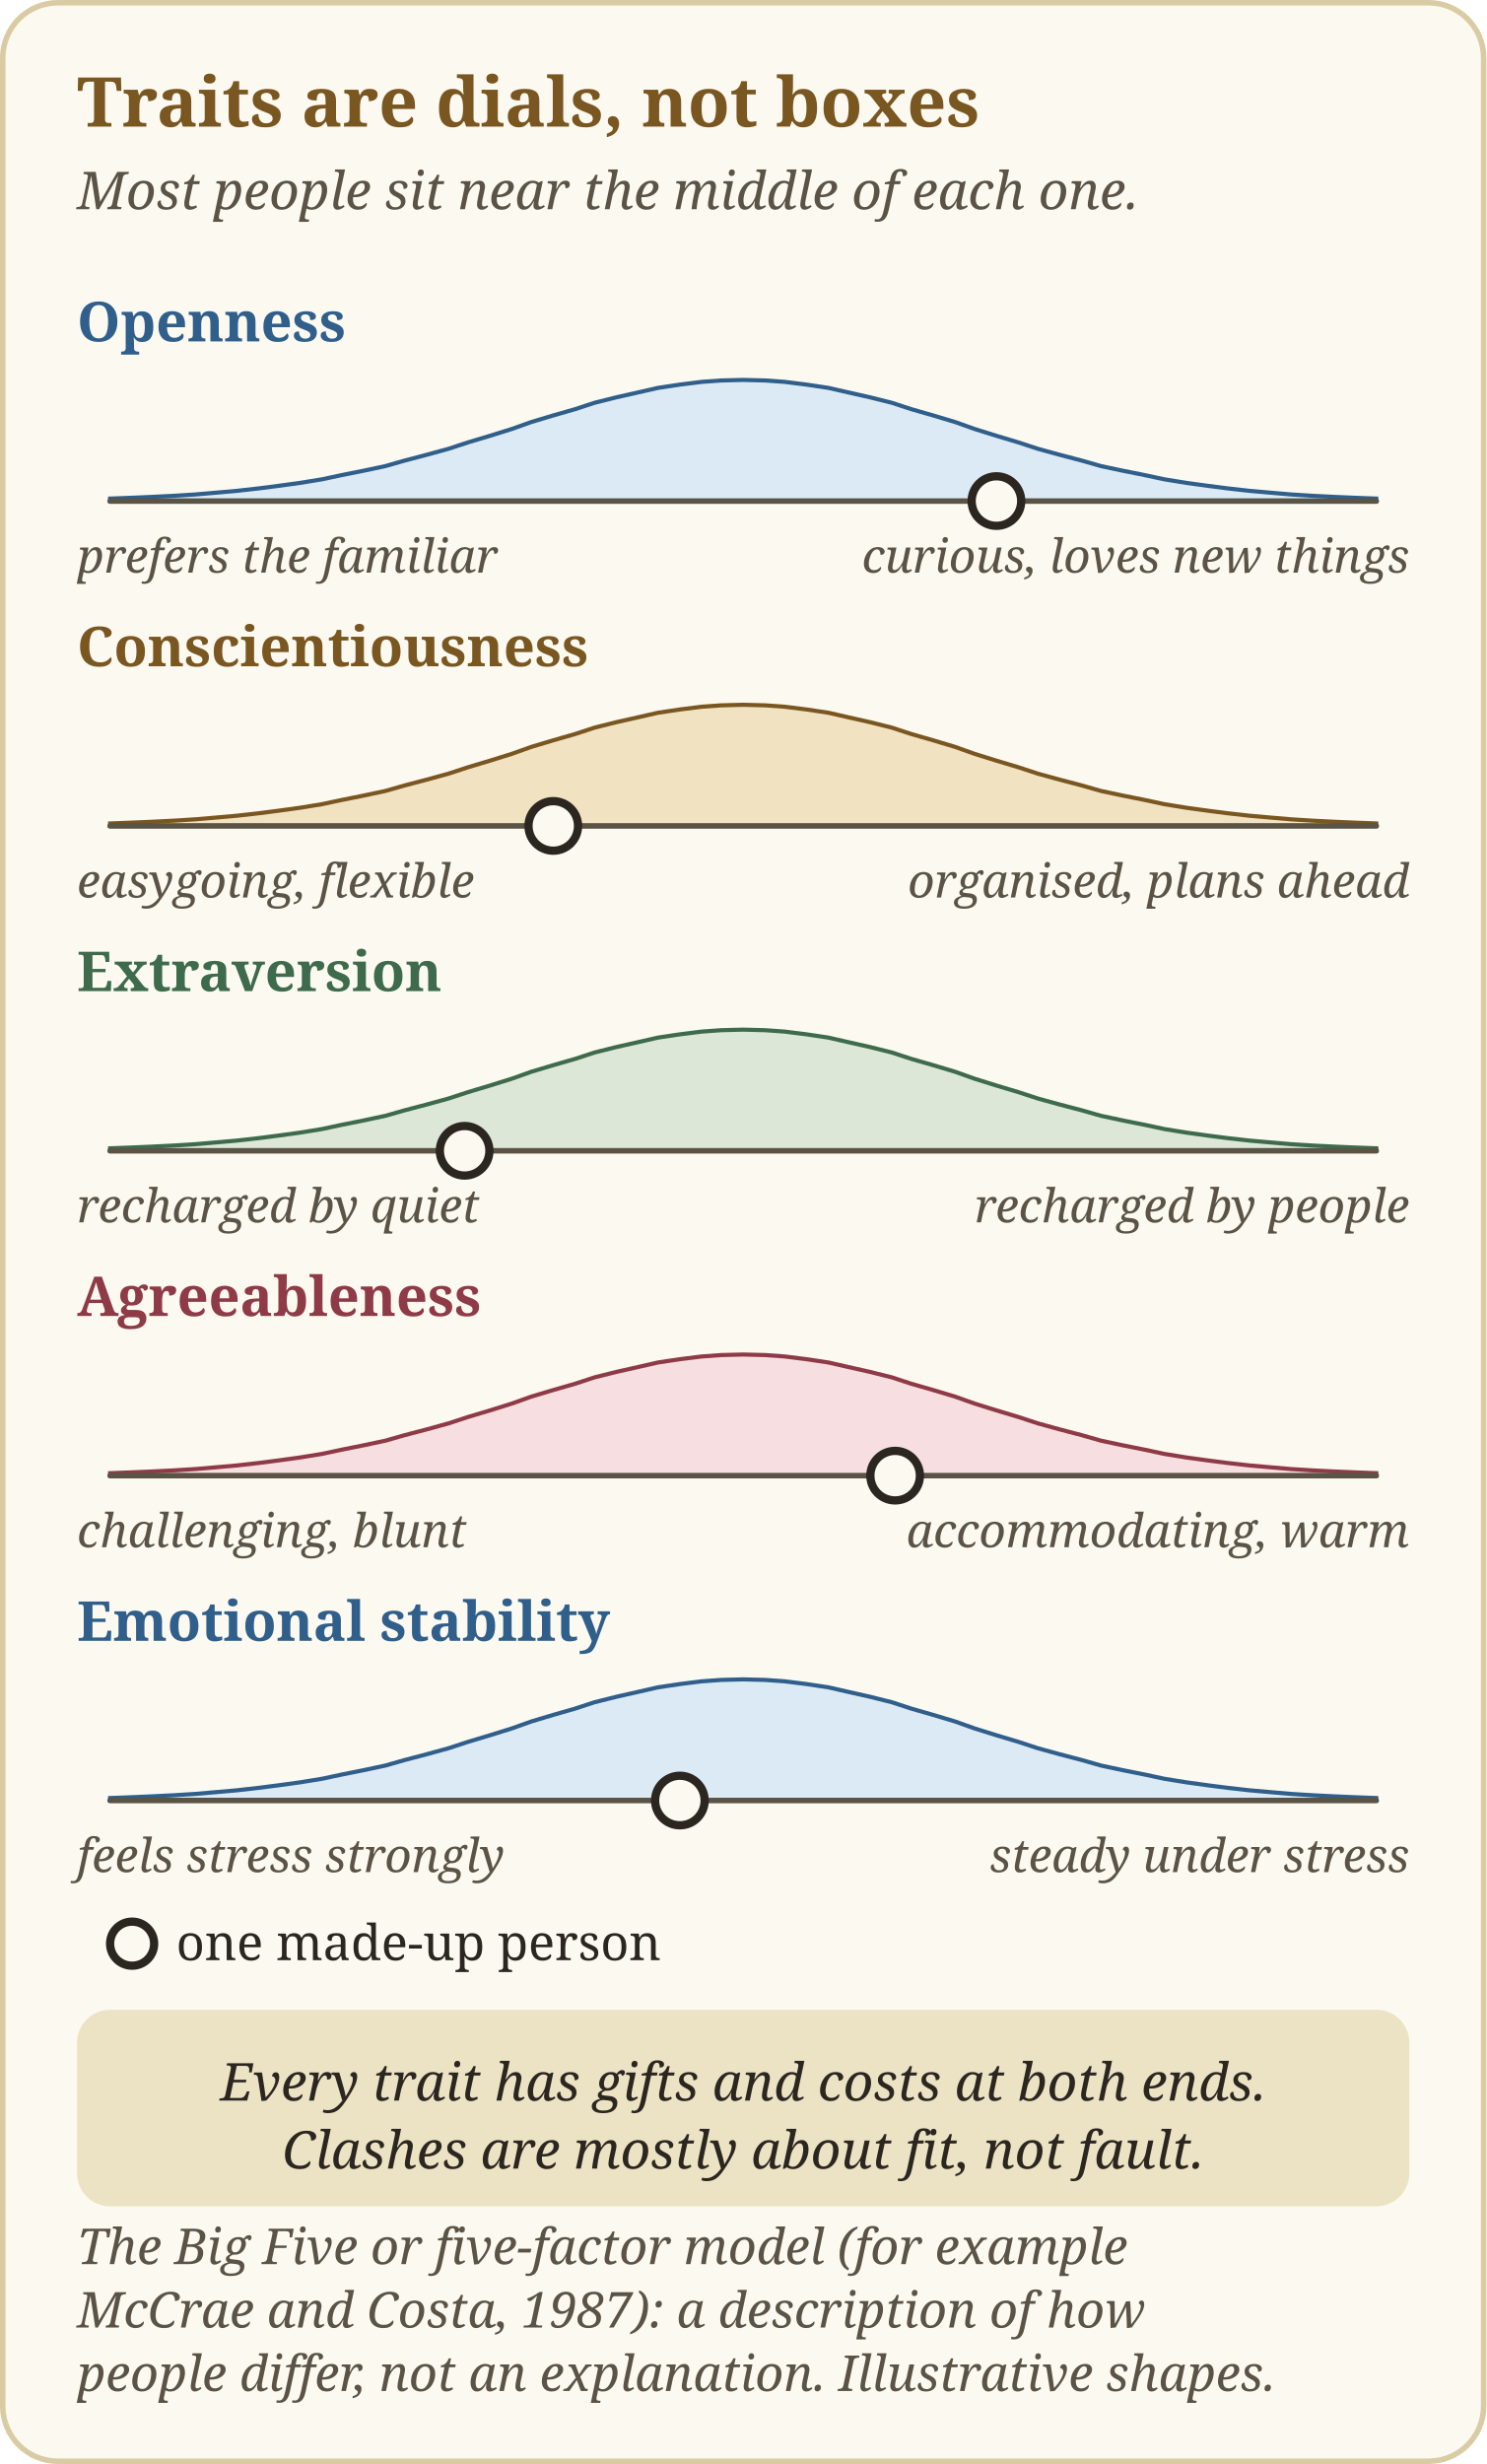
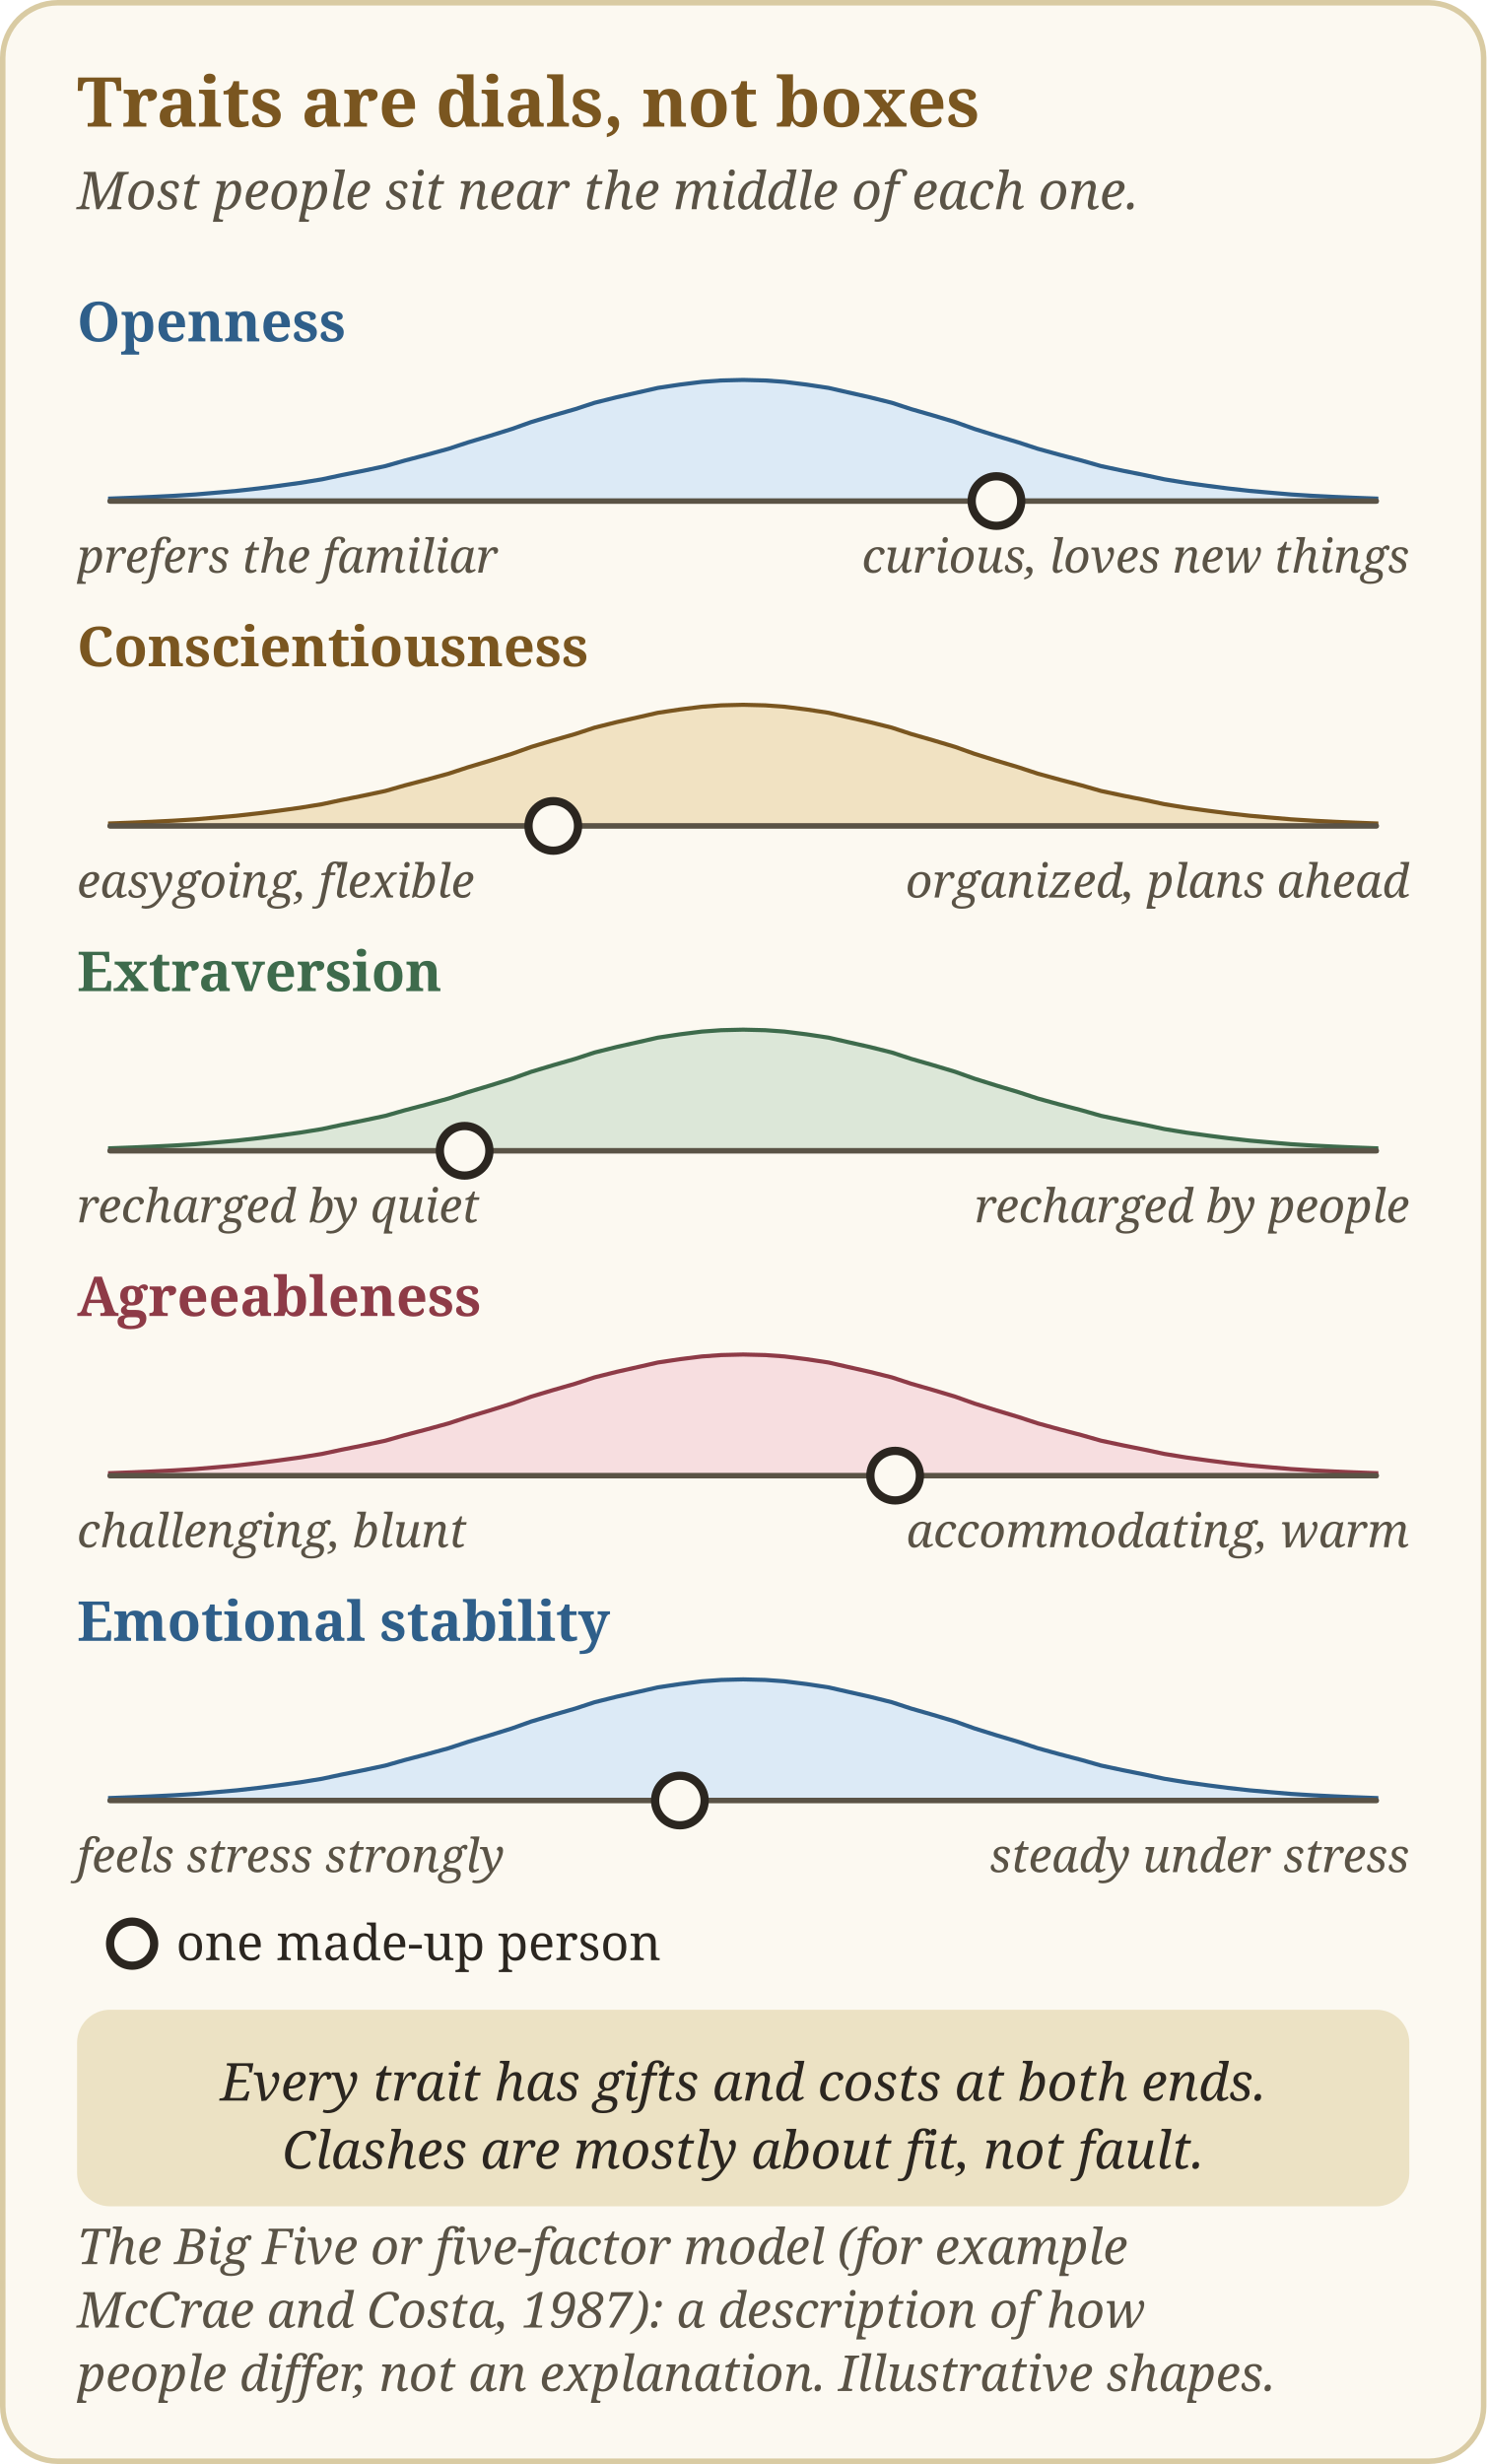
<svg xmlns="http://www.w3.org/2000/svg" viewBox="0 0 540 895" width="540" height="895" role="img" aria-labelledby="fig-u14-dials-t fig-u14-dials-d" font-family="Lora, Georgia, serif" fill="#2B2620">
  <rect x="1" y="1" width="538" height="893" rx="20" fill="#FCF9F1" stroke="#D9CBA3" stroke-width="2" />
  <text x="28" y="46" font-size="25" font-weight="bold" fill="#7A5620">Traits are dials, not boxes</text>
  <text x="28" y="76" font-size="19" font-style="italic" fill="#5A5346">Most people sit near the middle of each one.</text>
  <text x="28" y="124" font-size="20" font-weight="bold" fill="#2F5F8A">Openness</text>
  <polygon points="40,182.0 40,181.1 48,180.8 55,180.5 63,180.1 71,179.6 78,179.0 86,178.3 94,177.4 101,176.5 109,175.4 117,174.1 124,172.6 132,171.0 140,169.3 147,167.3 155,165.2 163,163.0 170,160.7 178,158.3 186,155.8 193,153.3 201,150.9 209,148.6 216,146.3 224,144.3 232,142.5 239,140.9 247,139.7 255,138.7 262,138.2 270,138.0 278,138.2 285,138.7 293,139.7 301,140.9 308,142.5 316,144.3 324,146.3 331,148.6 339,150.9 347,153.3 354,155.8 362,158.3 370,160.7 377,163.0 385,165.2 393,167.3 400,169.3 408,171.0 416,172.6 423,174.1 431,175.4 439,176.5 446,177.4 454,178.3 462,179.0 469,179.6 477,180.1 485,180.5 492,180.8 500,181.1 500,182.0" fill="#DCEAF6" stroke="#2F5F8A" stroke-width="1.5" />
  <line x1="40" y1="182" x2="500" y2="182" stroke="#5A5346" stroke-width="2" stroke-linecap="round" />
  <circle cx="362" cy="182" r="9" fill="#FCF9F1" stroke="#2B2620" stroke-width="3" />
  <text x="28" y="208" font-size="17" font-style="italic" fill="#5A5346">prefers the familiar</text>
  <text x="512" y="208" font-size="17" font-style="italic" fill="#5A5346" text-anchor="end">curious, loves new things</text>
  <text x="28" y="242" font-size="20" font-weight="bold" fill="#7A5620">Conscientiousness</text>
  <polygon points="40,300.0 40,299.1 48,298.8 55,298.5 63,298.1 71,297.6 78,297.0 86,296.3 94,295.4 101,294.5 109,293.4 117,292.1 124,290.6 132,289.0 140,287.3 147,285.3 155,283.2 163,281.0 170,278.7 178,276.3 186,273.8 193,271.3 201,268.9 209,266.6 216,264.3 224,262.3 232,260.5 239,258.9 247,257.7 255,256.7 262,256.2 270,256.0 278,256.2 285,256.7 293,257.7 301,258.9 308,260.5 316,262.3 324,264.3 331,266.6 339,268.9 347,271.3 354,273.8 362,276.3 370,278.7 377,281.0 385,283.2 393,285.3 400,287.3 408,289.0 416,290.6 423,292.1 431,293.4 439,294.5 446,295.4 454,296.3 462,297.0 469,297.6 477,298.1 485,298.5 492,298.8 500,299.1 500,300.0" fill="#F1E2C2" stroke="#7A5620" stroke-width="1.5" />
  <line x1="40" y1="300" x2="500" y2="300" stroke="#5A5346" stroke-width="2" stroke-linecap="round" />
  <circle cx="201" cy="300" r="9" fill="#FCF9F1" stroke="#2B2620" stroke-width="3" />
  <text x="28" y="326" font-size="17" font-style="italic" fill="#5A5346">easygoing, flexible</text>
-   <text x="512" y="326" font-size="17" font-style="italic" fill="#5A5346" text-anchor="end">organised, plans ahead</text>
+   <text x="512" y="326" font-size="17" font-style="italic" fill="#5A5346" text-anchor="end">organized, plans ahead</text>
  <text x="28" y="360" font-size="20" font-weight="bold" fill="#3E6B4C">Extraversion</text>
  <polygon points="40,418.0 40,417.1 48,416.8 55,416.5 63,416.1 71,415.6 78,415.0 86,414.3 94,413.4 101,412.5 109,411.4 117,410.1 124,408.6 132,407.0 140,405.3 147,403.3 155,401.2 163,399.0 170,396.7 178,394.3 186,391.8 193,389.3 201,386.9 209,384.6 216,382.3 224,380.3 232,378.5 239,376.9 247,375.7 255,374.7 262,374.2 270,374.0 278,374.2 285,374.7 293,375.7 301,376.9 308,378.5 316,380.3 324,382.3 331,384.6 339,386.9 347,389.3 354,391.8 362,394.3 370,396.7 377,399.0 385,401.2 393,403.3 400,405.3 408,407.0 416,408.6 423,410.1 431,411.4 439,412.5 446,413.4 454,414.3 462,415.0 469,415.6 477,416.1 485,416.5 492,416.8 500,417.1 500,418.0" fill="#DCE7D8" stroke="#3E6B4C" stroke-width="1.5" />
  <line x1="40" y1="418" x2="500" y2="418" stroke="#5A5346" stroke-width="2" stroke-linecap="round" />
  <circle cx="168.8" cy="418" r="9" fill="#FCF9F1" stroke="#2B2620" stroke-width="3" />
  <text x="28" y="444" font-size="17" font-style="italic" fill="#5A5346">recharged by quiet</text>
  <text x="512" y="444" font-size="17" font-style="italic" fill="#5A5346" text-anchor="end">recharged by people</text>
  <text x="28" y="478" font-size="20" font-weight="bold" fill="#8E3B47">Agreeableness</text>
  <polygon points="40,536.0 40,535.1 48,534.8 55,534.5 63,534.1 71,533.6 78,533.0 86,532.3 94,531.4 101,530.5 109,529.4 117,528.1 124,526.6 132,525.0 140,523.3 147,521.3 155,519.2 163,517.0 170,514.7 178,512.3 186,509.8 193,507.3 201,504.9 209,502.6 216,500.3 224,498.3 232,496.5 239,494.9 247,493.7 255,492.7 262,492.2 270,492.0 278,492.2 285,492.7 293,493.7 301,494.9 308,496.5 316,498.3 324,500.3 331,502.6 339,504.9 347,507.3 354,509.8 362,512.3 370,514.7 377,517.0 385,519.2 393,521.3 400,523.3 408,525.0 416,526.6 423,528.1 431,529.4 439,530.5 446,531.4 454,532.3 462,533.0 469,533.6 477,534.1 485,534.5 492,534.8 500,535.1 500,536.0" fill="#F7DEE0" stroke="#8E3B47" stroke-width="1.5" />
  <line x1="40" y1="536" x2="500" y2="536" stroke="#5A5346" stroke-width="2" stroke-linecap="round" />
  <circle cx="325.2" cy="536" r="9" fill="#FCF9F1" stroke="#2B2620" stroke-width="3" />
  <text x="28" y="562" font-size="17" font-style="italic" fill="#5A5346">challenging, blunt</text>
  <text x="512" y="562" font-size="17" font-style="italic" fill="#5A5346" text-anchor="end">accommodating, warm</text>
  <text x="28" y="596" font-size="20" font-weight="bold" fill="#2F5F8A">Emotional stability</text>
  <polygon points="40,654.0 40,653.1 48,652.8 55,652.5 63,652.1 71,651.6 78,651.0 86,650.3 94,649.4 101,648.5 109,647.4 117,646.1 124,644.6 132,643.0 140,641.3 147,639.3 155,637.2 163,635.0 170,632.7 178,630.3 186,627.8 193,625.3 201,622.9 209,620.6 216,618.3 224,616.3 232,614.5 239,612.9 247,611.7 255,610.7 262,610.2 270,610.0 278,610.2 285,610.7 293,611.7 301,612.9 308,614.5 316,616.3 324,618.3 331,620.6 339,622.9 347,625.3 354,627.8 362,630.3 370,632.7 377,635.0 385,637.2 393,639.3 400,641.3 408,643.0 416,644.6 423,646.1 431,647.4 439,648.5 446,649.4 454,650.3 462,651.0 469,651.6 477,652.1 485,652.5 492,652.8 500,653.1 500,654.0" fill="#DCEAF6" stroke="#2F5F8A" stroke-width="1.5" />
  <line x1="40" y1="654" x2="500" y2="654" stroke="#5A5346" stroke-width="2" stroke-linecap="round" />
  <circle cx="247" cy="654" r="9" fill="#FCF9F1" stroke="#2B2620" stroke-width="3" />
  <text x="28" y="680" font-size="17" font-style="italic" fill="#5A5346">feels stress strongly</text>
  <text x="512" y="680" font-size="17" font-style="italic" fill="#5A5346" text-anchor="end">steady under stress</text>
  <circle cx="48" cy="706" r="8" fill="#FCF9F1" stroke="#2B2620" stroke-width="3" />
  <text x="64" y="712" font-size="18">one made-up person</text>
  <rect x="28" y="730" width="484" height="71.4" rx="12" fill="#ECE2C4" />
  <text x="270" y="763" font-size="19" font-style="italic" text-anchor="middle">Every trait has gifts and costs at both ends.</text>
  <text x="270" y="787.7" font-size="19" font-style="italic" text-anchor="middle">Clashes are mostly about fit, not fault.</text>
  <text x="28" y="822.4" font-size="18" font-style="italic" fill="#5A5346">
    <tspan x="28" dy="0">The Big Five or five-factor model (for example</tspan>
    <tspan x="28" dy="23.04">McCrae and Costa, 1987): a description of how</tspan>
    <tspan x="28" dy="23.04">people differ, not an explanation. Illustrative shapes.</tspan>
  </text>
</svg>
